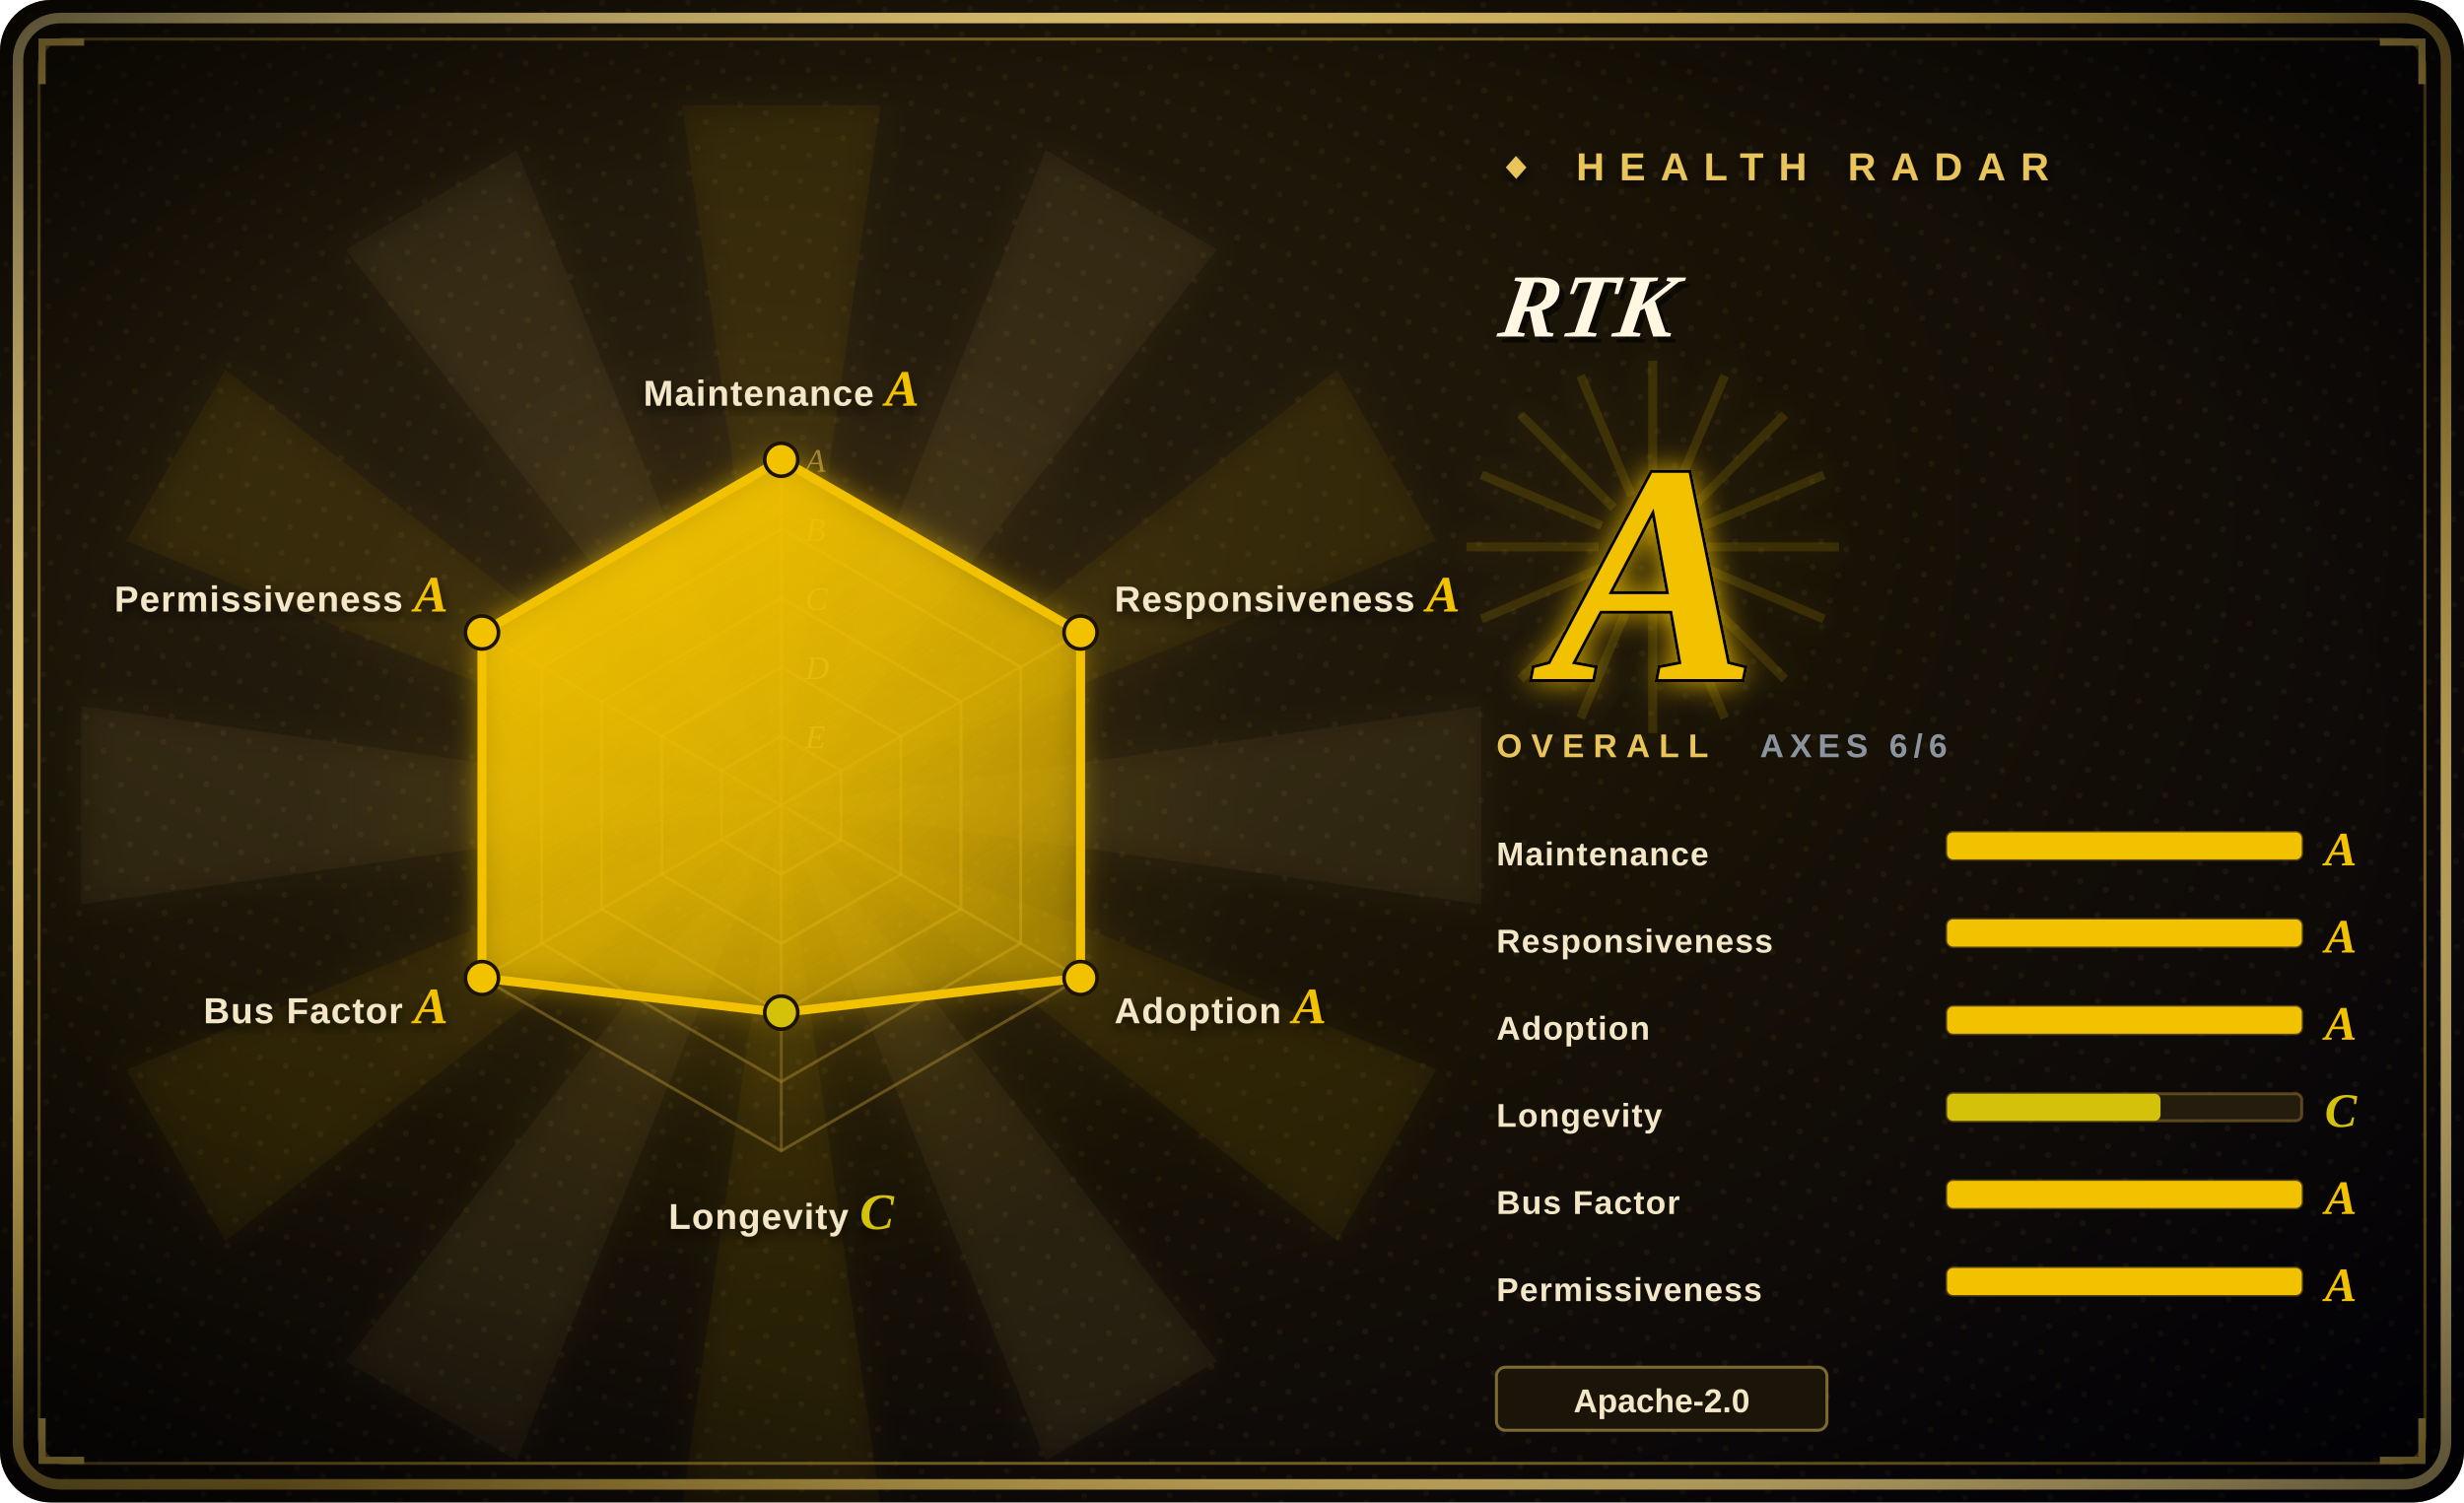
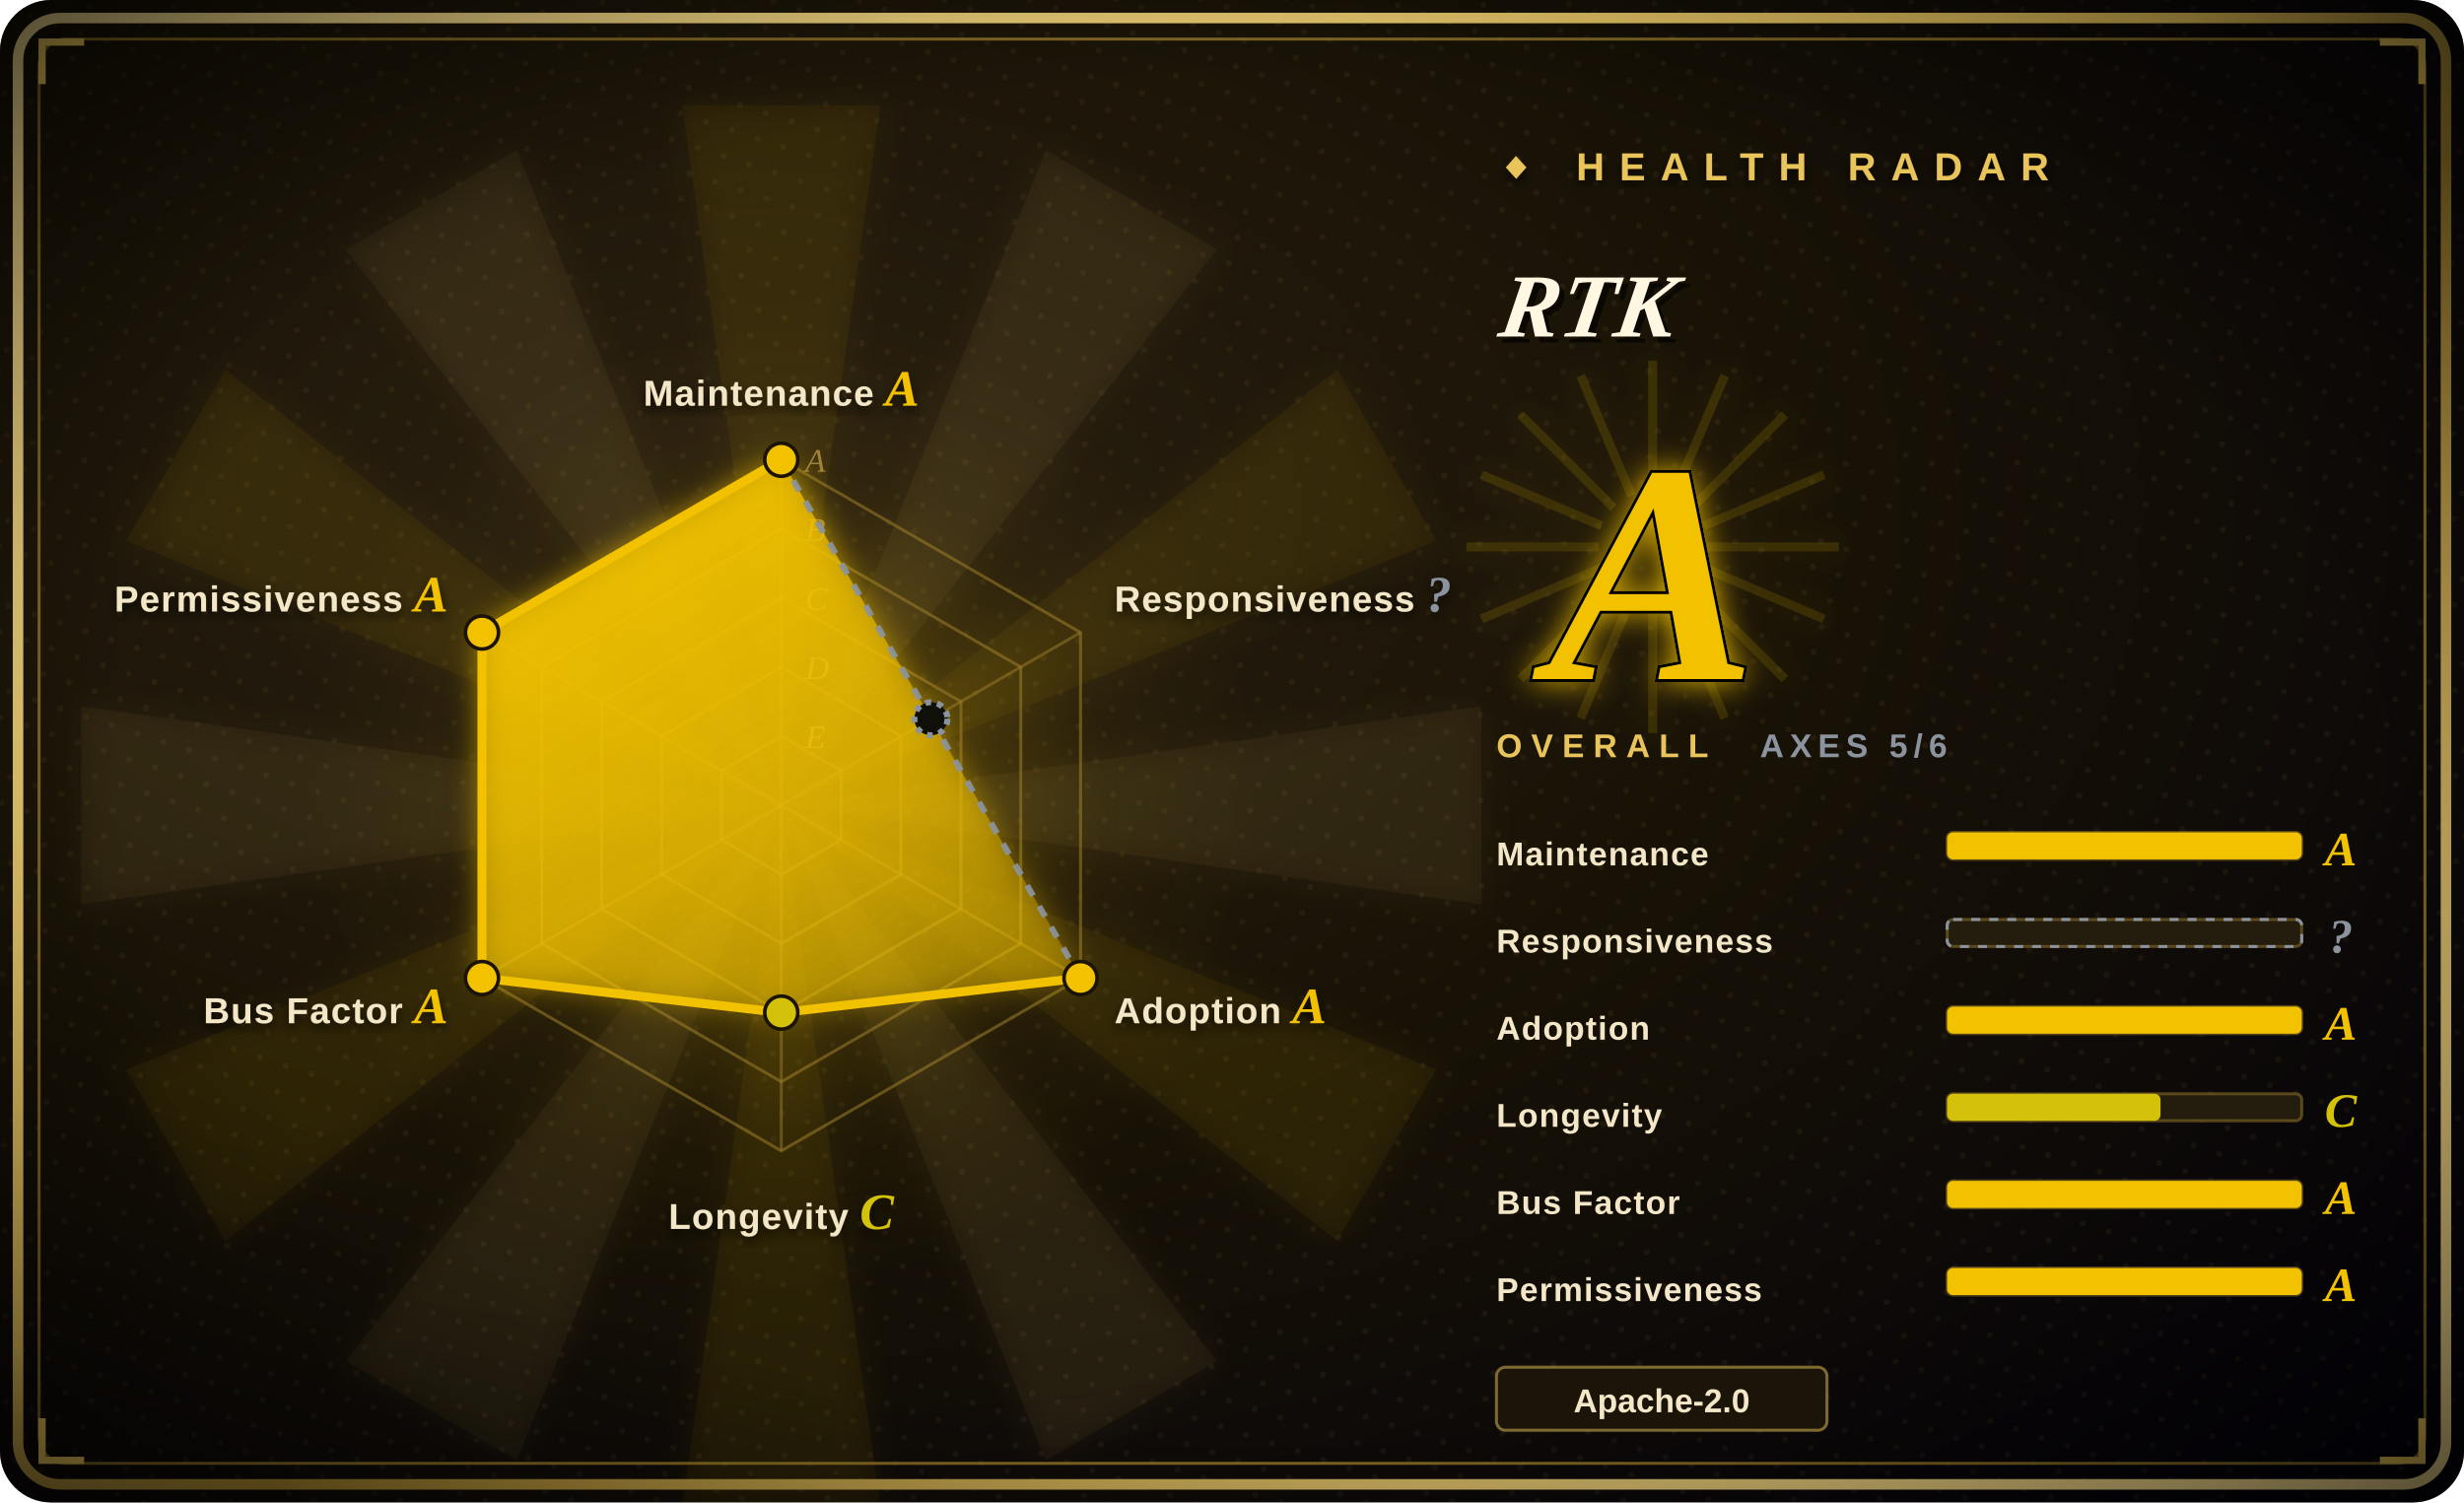
<svg xmlns="http://www.w3.org/2000/svg" width="820" height="500" viewBox="0 0 820 500">
  <defs>
    <radialGradient id="bg" cx="30%" cy="34%" r="90%">
      <stop offset="0%" stop-color="#2a2010" />
      <stop offset="48%" stop-color="#181206" />
      <stop offset="100%" stop-color="#05030a" />
    </radialGradient>
    <radialGradient id="vig" cx="50%" cy="50%" r="72%">
      <stop offset="62%" stop-color="#000000" stop-opacity="0" />
      <stop offset="100%" stop-color="#000000" stop-opacity="0.72" />
    </radialGradient>
    <linearGradient id="frame" x1="0" y1="0" x2="1" y2="1">
      <stop offset="0%" stop-color="#f6dd92" />
      <stop offset="45%" stop-color="#E8C45A" />
      <stop offset="55%" stop-color="#9c7d2a" />
      <stop offset="100%" stop-color="#f6dd92" />
    </linearGradient>
    <linearGradient id="poly" x1="0" y1="0" x2="0.7" y2="1">
      <stop offset="0%" stop-color="#F2C200" stop-opacity="0.92" />
      <stop offset="100%" stop-color="#F2C200" stop-opacity="0.34" />
    </linearGradient>
    <radialGradient id="halo" cx="50%" cy="50%" r="50%">
      <stop offset="0%" stop-color="#F2C200" stop-opacity="0.34" />
      <stop offset="68%" stop-color="#F2C200" stop-opacity="0.04" />
      <stop offset="100%" stop-color="#F2C200" stop-opacity="0" />
    </radialGradient>
    <filter id="glow" x="-60%" y="-60%" width="220%" height="220%">
      <feGaussianBlur stdDeviation="5" result="b" />
      <feMerge>
        <feMergeNode in="b" />
        <feMergeNode in="SourceGraphic" />
      </feMerge>
    </filter>
    <filter id="soft" x="-30%" y="-30%" width="160%" height="160%">
      <feDropShadow dx="0" dy="2" stdDeviation="2" flood-color="#000" flood-opacity="0.7" />
    </filter>
    <pattern id="halftone" width="9" height="9" patternUnits="userSpaceOnUse" patternTransform="rotate(18)">
      <circle cx="2" cy="2" r="1" fill="#E8C45A" fill-opacity="0.06" />
    </pattern>
  </defs>
  <rect width="820" height="500" rx="17" fill="url(#bg)" />
  <rect width="820" height="500" rx="17" fill="url(#halftone)" />
  <g opacity="0.5" filter="url(#glow)">
    <path d="M260,268 L493,235 L493,301 Z" fill="#E8C45A" fill-opacity="0.10" />
    <path d="M260,268 L478,356 L445,413 Z" fill="#F2C200" fill-opacity="0.10" />
    <path d="M260,268 L405,453 L348,486 Z" fill="#E8C45A" fill-opacity="0.10" />
    <path d="M260,268 L293,501 L227,501 Z" fill="#F2C200" fill-opacity="0.10" />
    <path d="M260,268 L172,486 L115,453 Z" fill="#E8C45A" fill-opacity="0.10" />
    <path d="M260,268 L75,413 L42,356 Z" fill="#F2C200" fill-opacity="0.10" />
    <path d="M260,268 L27,301 L27,235 Z" fill="#E8C45A" fill-opacity="0.10" />
    <path d="M260,268 L42,180 L75,123 Z" fill="#F2C200" fill-opacity="0.10" />
    <path d="M260,268 L115,83 L172,50 Z" fill="#E8C45A" fill-opacity="0.10" />
    <path d="M260,268 L227,35 L293,35 Z" fill="#F2C200" fill-opacity="0.10" />
    <path d="M260,268 L348,50 L405,83 Z" fill="#E8C45A" fill-opacity="0.10" />
    <path d="M260,268 L445,123 L478,180 Z" fill="#F2C200" fill-opacity="0.10" />
  </g>
  <circle cx="260" cy="268" r="161" fill="url(#halo)" />
  <rect x="6" y="6" width="808" height="488" rx="14" fill="none" stroke="url(#frame)" stroke-width="3.5" />
  <rect x="13" y="13" width="794" height="474" rx="9" fill="none" stroke="#9c7d2a" stroke-width="1" stroke-opacity="0.8" />
  <path d="M14,28 L14,14 L28,14" fill="none" stroke="#E8C45A" stroke-width="2.4" />
  <path d="M806,28 L806,14 L792,14" fill="none" stroke="#E8C45A" stroke-width="2.4" />
  <path d="M14,472 L14,486 L28,486" fill="none" stroke="#E8C45A" stroke-width="2.4" />
  <path d="M806,472 L806,486 L792,486" fill="none" stroke="#E8C45A" stroke-width="2.4" />
  <rect width="820" height="500" rx="17" fill="url(#vig)" />
  <polygon points="260.0,153.0 359.6,210.5 359.6,325.5 260.0,383.0 160.4,325.5 160.4,210.5" fill="none" stroke="#9c7d2a" stroke-opacity="0.55" stroke-width="1" />
  <polygon points="260.0,176.0 339.7,222.0 339.7,314.0 260.0,360.0 180.3,314.0 180.3,222.0" fill="none" stroke="#9c7d2a" stroke-opacity="0.55" stroke-width="1" />
  <polygon points="260.0,199.0 319.8,233.5 319.8,302.5 260.0,337.0 200.2,302.5 200.2,233.5" fill="none" stroke="#9c7d2a" stroke-opacity="0.55" stroke-width="1" />
  <polygon points="260.0,222.0 299.8,245.0 299.8,291.0 260.0,314.0 220.2,291.0 220.2,245.0" fill="none" stroke="#9c7d2a" stroke-opacity="0.55" stroke-width="1" />
  <polygon points="260.0,245.0 279.9,256.5 279.9,279.5 260.0,291.0 240.1,279.5 240.1,256.5" fill="none" stroke="#9c7d2a" stroke-opacity="0.55" stroke-width="1" />
  <line x1="260" y1="268" x2="260.0" y2="153.0" stroke="#9c7d2a" stroke-opacity="0.5" stroke-width="1" />
  <line x1="260" y1="268" x2="359.6" y2="210.5" stroke="#9c7d2a" stroke-opacity="0.5" stroke-width="1" />
  <line x1="260" y1="268" x2="359.6" y2="325.5" stroke="#9c7d2a" stroke-opacity="0.5" stroke-width="1" />
  <line x1="260" y1="268" x2="260.0" y2="383.0" stroke="#9c7d2a" stroke-opacity="0.5" stroke-width="1" />
  <line x1="260" y1="268" x2="160.4" y2="325.5" stroke="#9c7d2a" stroke-opacity="0.5" stroke-width="1" />
  <line x1="260" y1="268" x2="160.4" y2="210.5" stroke="#9c7d2a" stroke-opacity="0.5" stroke-width="1" />
  <text x="268" y="157.0" font-size="11" font-style="italic" fill="#E8C45A" fill-opacity="0.55" font-family="'Georgia','Times New Roman',serif">A</text>
  <text x="268" y="180.0" font-size="11" font-style="italic" fill="#E8C45A" fill-opacity="0.55" font-family="'Georgia','Times New Roman',serif">B</text>
  <text x="268" y="203.0" font-size="11" font-style="italic" fill="#E8C45A" fill-opacity="0.55" font-family="'Georgia','Times New Roman',serif">C</text>
  <text x="268" y="226.0" font-size="11" font-style="italic" fill="#E8C45A" fill-opacity="0.55" font-family="'Georgia','Times New Roman',serif">D</text>
  <text x="268" y="249.0" font-size="11" font-style="italic" fill="#E8C45A" fill-opacity="0.55" font-family="'Georgia','Times New Roman',serif">E</text>
-   <polygon points="260.0,153.0 359.6,210.5 359.6,325.5 260.0,337.0 160.4,325.5 160.4,210.5" fill="url(#poly)" filter="url(#glow)" />
-   <line x1="260.0" y1="153.0" x2="359.6" y2="210.5" stroke="#F2C200" stroke-width="3" />
-   <line x1="359.6" y1="210.5" x2="359.6" y2="325.5" stroke="#F2C200" stroke-width="3" />
+   <polygon points="260.0,153.0 309.8,239.2 359.6,325.5 260.0,337.0 160.4,325.5 160.4,210.5" fill="url(#poly)" filter="url(#glow)" />
+   <line x1="260.0" y1="153.0" x2="309.8" y2="239.2" stroke="#8B949E" stroke-width="2" stroke-dasharray="4 4" stroke-opacity="0.92" />
+   <line x1="309.8" y1="239.2" x2="359.6" y2="325.5" stroke="#8B949E" stroke-width="2" stroke-dasharray="4 4" stroke-opacity="0.92" />
  <line x1="359.6" y1="325.5" x2="260.0" y2="337.0" stroke="#F2C200" stroke-width="3" />
  <line x1="260.0" y1="337.0" x2="160.4" y2="325.5" stroke="#F2C200" stroke-width="3" />
  <line x1="160.4" y1="325.5" x2="160.4" y2="210.5" stroke="#F2C200" stroke-width="3" />
  <line x1="160.4" y1="210.5" x2="260.0" y2="153.0" stroke="#F2C200" stroke-width="3" />
  <circle cx="260.0" cy="153.0" r="5.5" fill="#F2C200" stroke="#1a1306" stroke-width="1.2" />
-   <circle cx="359.6" cy="210.5" r="5.5" fill="#F2C200" stroke="#1a1306" stroke-width="1.2" />
+   <circle cx="309.8" cy="239.2" r="5.5" fill="#10100b" stroke="#8B949E" stroke-width="2" stroke-dasharray="2 2" />
  <circle cx="359.6" cy="325.5" r="5.5" fill="#F2C200" stroke="#1a1306" stroke-width="1.2" />
  <circle cx="260.0" cy="337.0" r="5.5" fill="#D4C20A" stroke="#1a1306" stroke-width="1.2" />
  <circle cx="160.4" cy="325.5" r="5.5" fill="#F2C200" stroke="#1a1306" stroke-width="1.2" />
  <circle cx="160.4" cy="210.5" r="5.5" fill="#F2C200" stroke="#1a1306" stroke-width="1.2" />
  <text x="260.0" y="135.0" font-size="12" font-weight="900" fill="#f3e7c8" text-anchor="middle" font-family="'Arial Black','Helvetica Neue',Arial,sans-serif" letter-spacing="0.4" filter="url(#soft)">Maintenance <tspan fill="#F2C200" font-family="'Georgia','Times New Roman',serif" font-style="italic" font-size="17">A</tspan>
  </text>
-   <text x="370.9" y="203.5" font-size="12" font-weight="900" fill="#f3e7c8" text-anchor="start" font-family="'Arial Black','Helvetica Neue',Arial,sans-serif" letter-spacing="0.4" filter="url(#soft)">Responsiveness <tspan fill="#F2C200" font-family="'Georgia','Times New Roman',serif" font-style="italic" font-size="17">A</tspan>
+   <text x="370.9" y="203.5" font-size="12" font-weight="900" fill="#f3e7c8" text-anchor="start" font-family="'Arial Black','Helvetica Neue',Arial,sans-serif" letter-spacing="0.4" filter="url(#soft)">Responsiveness <tspan fill="#8B949E" font-family="'Georgia','Times New Roman',serif" font-style="italic" font-size="17">?</tspan>
  </text>
  <text x="370.9" y="340.5" font-size="12" font-weight="900" fill="#f3e7c8" text-anchor="start" font-family="'Arial Black','Helvetica Neue',Arial,sans-serif" letter-spacing="0.4" filter="url(#soft)">Adoption <tspan fill="#F2C200" font-family="'Georgia','Times New Roman',serif" font-style="italic" font-size="17">A</tspan>
  </text>
  <text x="260.0" y="409.0" font-size="12" font-weight="900" fill="#f3e7c8" text-anchor="middle" font-family="'Arial Black','Helvetica Neue',Arial,sans-serif" letter-spacing="0.4" filter="url(#soft)">Longevity <tspan fill="#D4C20A" font-family="'Georgia','Times New Roman',serif" font-style="italic" font-size="17">C</tspan>
  </text>
  <text x="149.1" y="340.5" font-size="12" font-weight="900" fill="#f3e7c8" text-anchor="end" font-family="'Arial Black','Helvetica Neue',Arial,sans-serif" letter-spacing="0.4" filter="url(#soft)">Bus Factor <tspan fill="#F2C200" font-family="'Georgia','Times New Roman',serif" font-style="italic" font-size="17">A</tspan>
  </text>
  <text x="149.1" y="203.5" font-size="12" font-weight="900" fill="#f3e7c8" text-anchor="end" font-family="'Arial Black','Helvetica Neue',Arial,sans-serif" letter-spacing="0.4" filter="url(#soft)">Permissiveness <tspan fill="#F2C200" font-family="'Georgia','Times New Roman',serif" font-style="italic" font-size="17">A</tspan>
  </text>
  <text x="498" y="60" font-size="13" letter-spacing="5" fill="#E8C45A" font-weight="900" font-family="'Arial Black','Helvetica Neue',Arial,sans-serif" filter="url(#soft)">◆ HEALTH RADAR</text>
  <g transform="translate(498,112) skewX(-9)">
    <text x="2" y="2" font-size="30" font-weight="900" font-style="italic" fill="#000" fill-opacity="0.6" font-family="'Georgia','Times New Roman',serif">RTK</text>
    <text x="0" y="0" font-size="30" font-weight="900" font-style="italic" fill="#fff7e2" font-family="'Georgia','Times New Roman',serif">RTK</text>
  </g>
  <line x1="498" y1="124" x2="648" y2="124" stroke="url(#frame)" stroke-width="2" />
  <g opacity="0.85" filter="url(#glow)">
    <line x1="568" y1="182" x2="612" y2="182" stroke="#F2C200" stroke-opacity="0.16" stroke-width="3" />
    <line x1="567" y1="189" x2="607" y2="206" stroke="#F2C200" stroke-opacity="0.16" stroke-width="3" />
    <line x1="563" y1="195" x2="594" y2="226" stroke="#F2C200" stroke-opacity="0.16" stroke-width="3" />
    <line x1="557" y1="199" x2="574" y2="239" stroke="#F2C200" stroke-opacity="0.16" stroke-width="3" />
    <line x1="550" y1="200" x2="550" y2="244" stroke="#F2C200" stroke-opacity="0.16" stroke-width="3" />
    <line x1="543" y1="199" x2="526" y2="239" stroke="#F2C200" stroke-opacity="0.16" stroke-width="3" />
    <line x1="537" y1="195" x2="506" y2="226" stroke="#F2C200" stroke-opacity="0.16" stroke-width="3" />
    <line x1="533" y1="189" x2="493" y2="206" stroke="#F2C200" stroke-opacity="0.16" stroke-width="3" />
    <line x1="532" y1="182" x2="488" y2="182" stroke="#F2C200" stroke-opacity="0.16" stroke-width="3" />
    <line x1="533" y1="175" x2="493" y2="158" stroke="#F2C200" stroke-opacity="0.16" stroke-width="3" />
    <line x1="537" y1="169" x2="506" y2="138" stroke="#F2C200" stroke-opacity="0.16" stroke-width="3" />
    <line x1="543" y1="165" x2="526" y2="125" stroke="#F2C200" stroke-opacity="0.16" stroke-width="3" />
    <line x1="550" y1="164" x2="550" y2="120" stroke="#F2C200" stroke-opacity="0.16" stroke-width="3" />
    <line x1="557" y1="165" x2="574" y2="125" stroke="#F2C200" stroke-opacity="0.16" stroke-width="3" />
    <line x1="563" y1="169" x2="594" y2="138" stroke="#F2C200" stroke-opacity="0.16" stroke-width="3" />
    <line x1="567" y1="175" x2="607" y2="158" stroke="#F2C200" stroke-opacity="0.16" stroke-width="3" />
  </g>
  <text x="550" y="226" font-size="104" font-weight="900" font-style="italic" text-anchor="middle" fill="#F2C200" stroke="#000" stroke-width="2" paint-order="stroke" font-family="'Georgia','Times New Roman',serif" filter="url(#glow)">A</text>
  <text x="498" y="252" font-size="11" letter-spacing="3" fill="#E8C45A" font-family="'Arial Black','Helvetica Neue',Arial,sans-serif" font-weight="900">OVERALL</text>
-   <text x="648" y="252" font-size="11" letter-spacing="2" fill="#8B949E" font-family="'Arial Black','Helvetica Neue',Arial,sans-serif" font-weight="900" text-anchor="end">AXES 6/6</text>
+   <text x="648" y="252" font-size="11" letter-spacing="2" fill="#8B949E" font-family="'Arial Black','Helvetica Neue',Arial,sans-serif" font-weight="900" text-anchor="end">AXES 5/6</text>
  <text x="498" y="288" font-size="11" font-weight="900" fill="#f3e7c8" font-family="'Arial Black','Helvetica Neue',Arial,sans-serif" letter-spacing="0.4">Maintenance</text>
  <rect x="648" y="277" width="118" height="9" rx="2" fill="#241d0e" stroke="#9c7d2a" stroke-opacity="0.5" />
  <rect x="648" y="277" width="118" height="9" rx="2" fill="#F2C200" />
  <text x="779" y="288" font-size="16" font-weight="900" font-style="italic" fill="#F2C200" font-family="'Georgia','Times New Roman',serif" text-anchor="middle">A</text>
  <text x="498" y="317" font-size="11" font-weight="900" fill="#f3e7c8" font-family="'Arial Black','Helvetica Neue',Arial,sans-serif" letter-spacing="0.4">Responsiveness</text>
  <rect x="648" y="306" width="118" height="9" rx="2" fill="#241d0e" stroke="#9c7d2a" stroke-opacity="0.5" />
-   <rect x="648" y="306" width="118" height="9" rx="2" fill="#F2C200" />
-   <text x="779" y="317" font-size="16" font-weight="900" font-style="italic" fill="#F2C200" font-family="'Georgia','Times New Roman',serif" text-anchor="middle">A</text>
+   <rect x="648" y="306" width="118" height="9" rx="2" fill="none" stroke="#8B949E" stroke-dasharray="3 3" />
+   <text x="779" y="317" font-size="16" font-weight="900" font-style="italic" fill="#8B949E" font-family="'Georgia','Times New Roman',serif" text-anchor="middle">?</text>
  <text x="498" y="346" font-size="11" font-weight="900" fill="#f3e7c8" font-family="'Arial Black','Helvetica Neue',Arial,sans-serif" letter-spacing="0.4">Adoption</text>
  <rect x="648" y="335" width="118" height="9" rx="2" fill="#241d0e" stroke="#9c7d2a" stroke-opacity="0.5" />
  <rect x="648" y="335" width="118" height="9" rx="2" fill="#F2C200" />
  <text x="779" y="346" font-size="16" font-weight="900" font-style="italic" fill="#F2C200" font-family="'Georgia','Times New Roman',serif" text-anchor="middle">A</text>
  <text x="498" y="375" font-size="11" font-weight="900" fill="#f3e7c8" font-family="'Arial Black','Helvetica Neue',Arial,sans-serif" letter-spacing="0.4">Longevity</text>
  <rect x="648" y="364" width="118" height="9" rx="2" fill="#241d0e" stroke="#9c7d2a" stroke-opacity="0.5" />
  <rect x="648" y="364" width="71" height="9" rx="2" fill="#D4C20A" />
  <text x="779" y="375" font-size="16" font-weight="900" font-style="italic" fill="#D4C20A" font-family="'Georgia','Times New Roman',serif" text-anchor="middle">C</text>
  <text x="498" y="404" font-size="11" font-weight="900" fill="#f3e7c8" font-family="'Arial Black','Helvetica Neue',Arial,sans-serif" letter-spacing="0.4">Bus Factor</text>
  <rect x="648" y="393" width="118" height="9" rx="2" fill="#241d0e" stroke="#9c7d2a" stroke-opacity="0.5" />
  <rect x="648" y="393" width="118" height="9" rx="2" fill="#F2C200" />
  <text x="779" y="404" font-size="16" font-weight="900" font-style="italic" fill="#F2C200" font-family="'Georgia','Times New Roman',serif" text-anchor="middle">A</text>
  <text x="498" y="433" font-size="11" font-weight="900" fill="#f3e7c8" font-family="'Arial Black','Helvetica Neue',Arial,sans-serif" letter-spacing="0.4">Permissiveness</text>
  <rect x="648" y="422" width="118" height="9" rx="2" fill="#241d0e" stroke="#9c7d2a" stroke-opacity="0.5" />
  <rect x="648" y="422" width="118" height="9" rx="2" fill="#F2C200" />
  <text x="779" y="433" font-size="16" font-weight="900" font-style="italic" fill="#F2C200" font-family="'Georgia','Times New Roman',serif" text-anchor="middle">A</text>
  <rect x="498" y="455" width="110" height="21" rx="3" fill="#1b1408" stroke="#E8C45A" stroke-opacity="0.5" />
  <text x="553.0" y="470" font-size="11" font-weight="700" fill="#f3e7c8" text-anchor="middle" font-family="'Arial Black','Helvetica Neue',Arial,sans-serif">Apache-2.0</text>
</svg>
